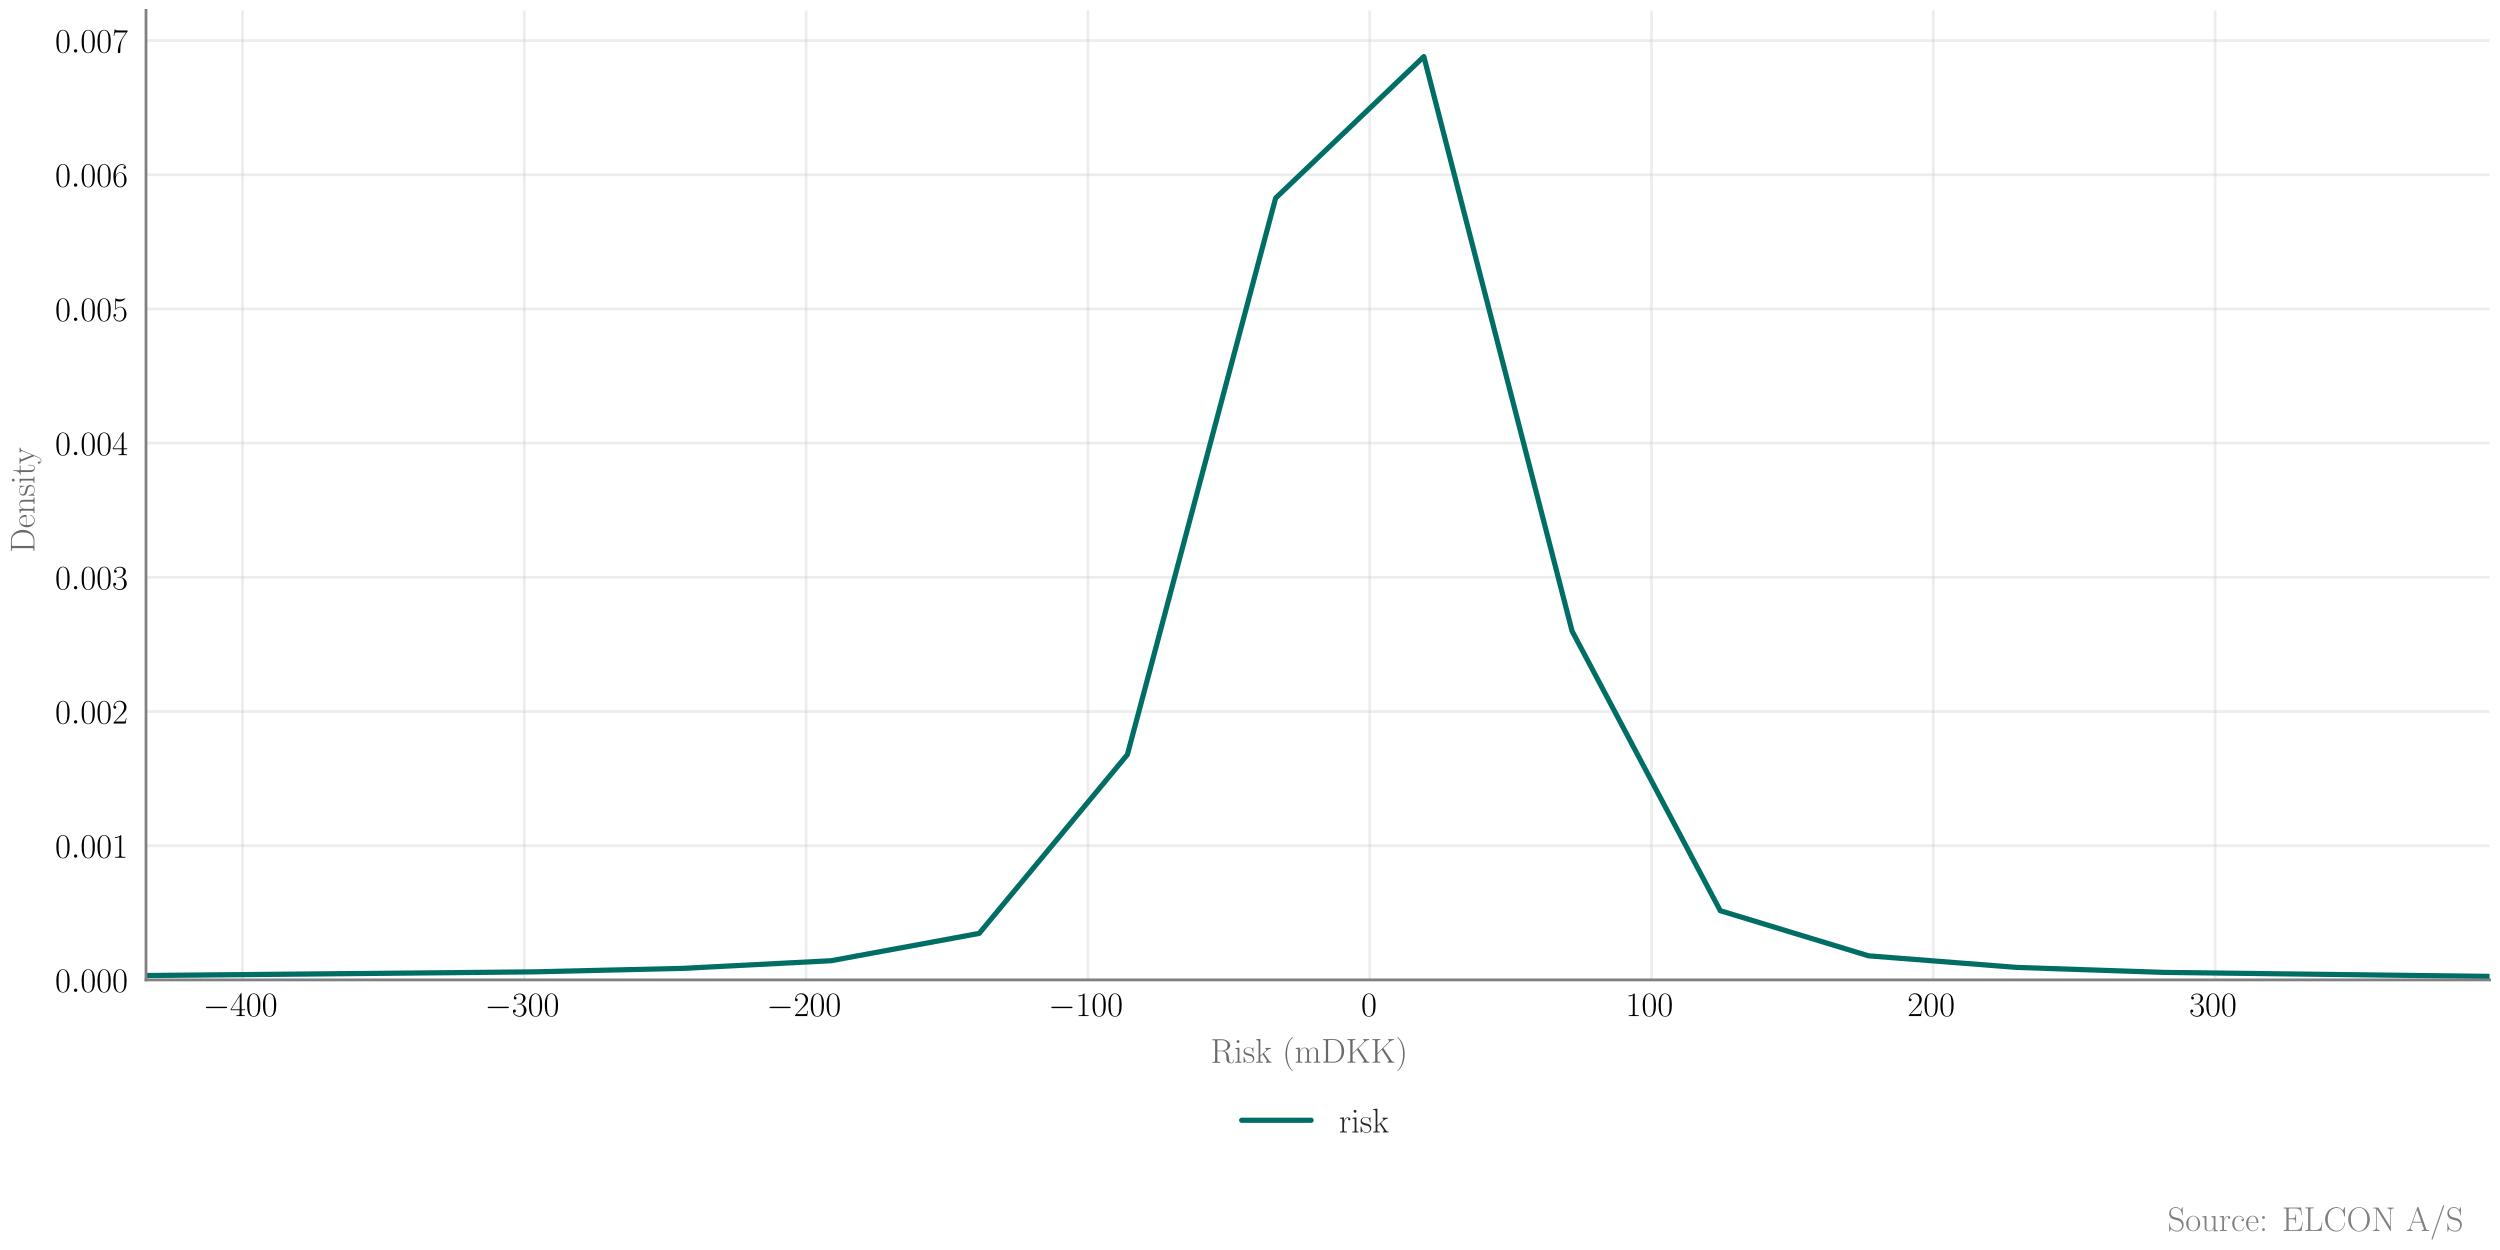
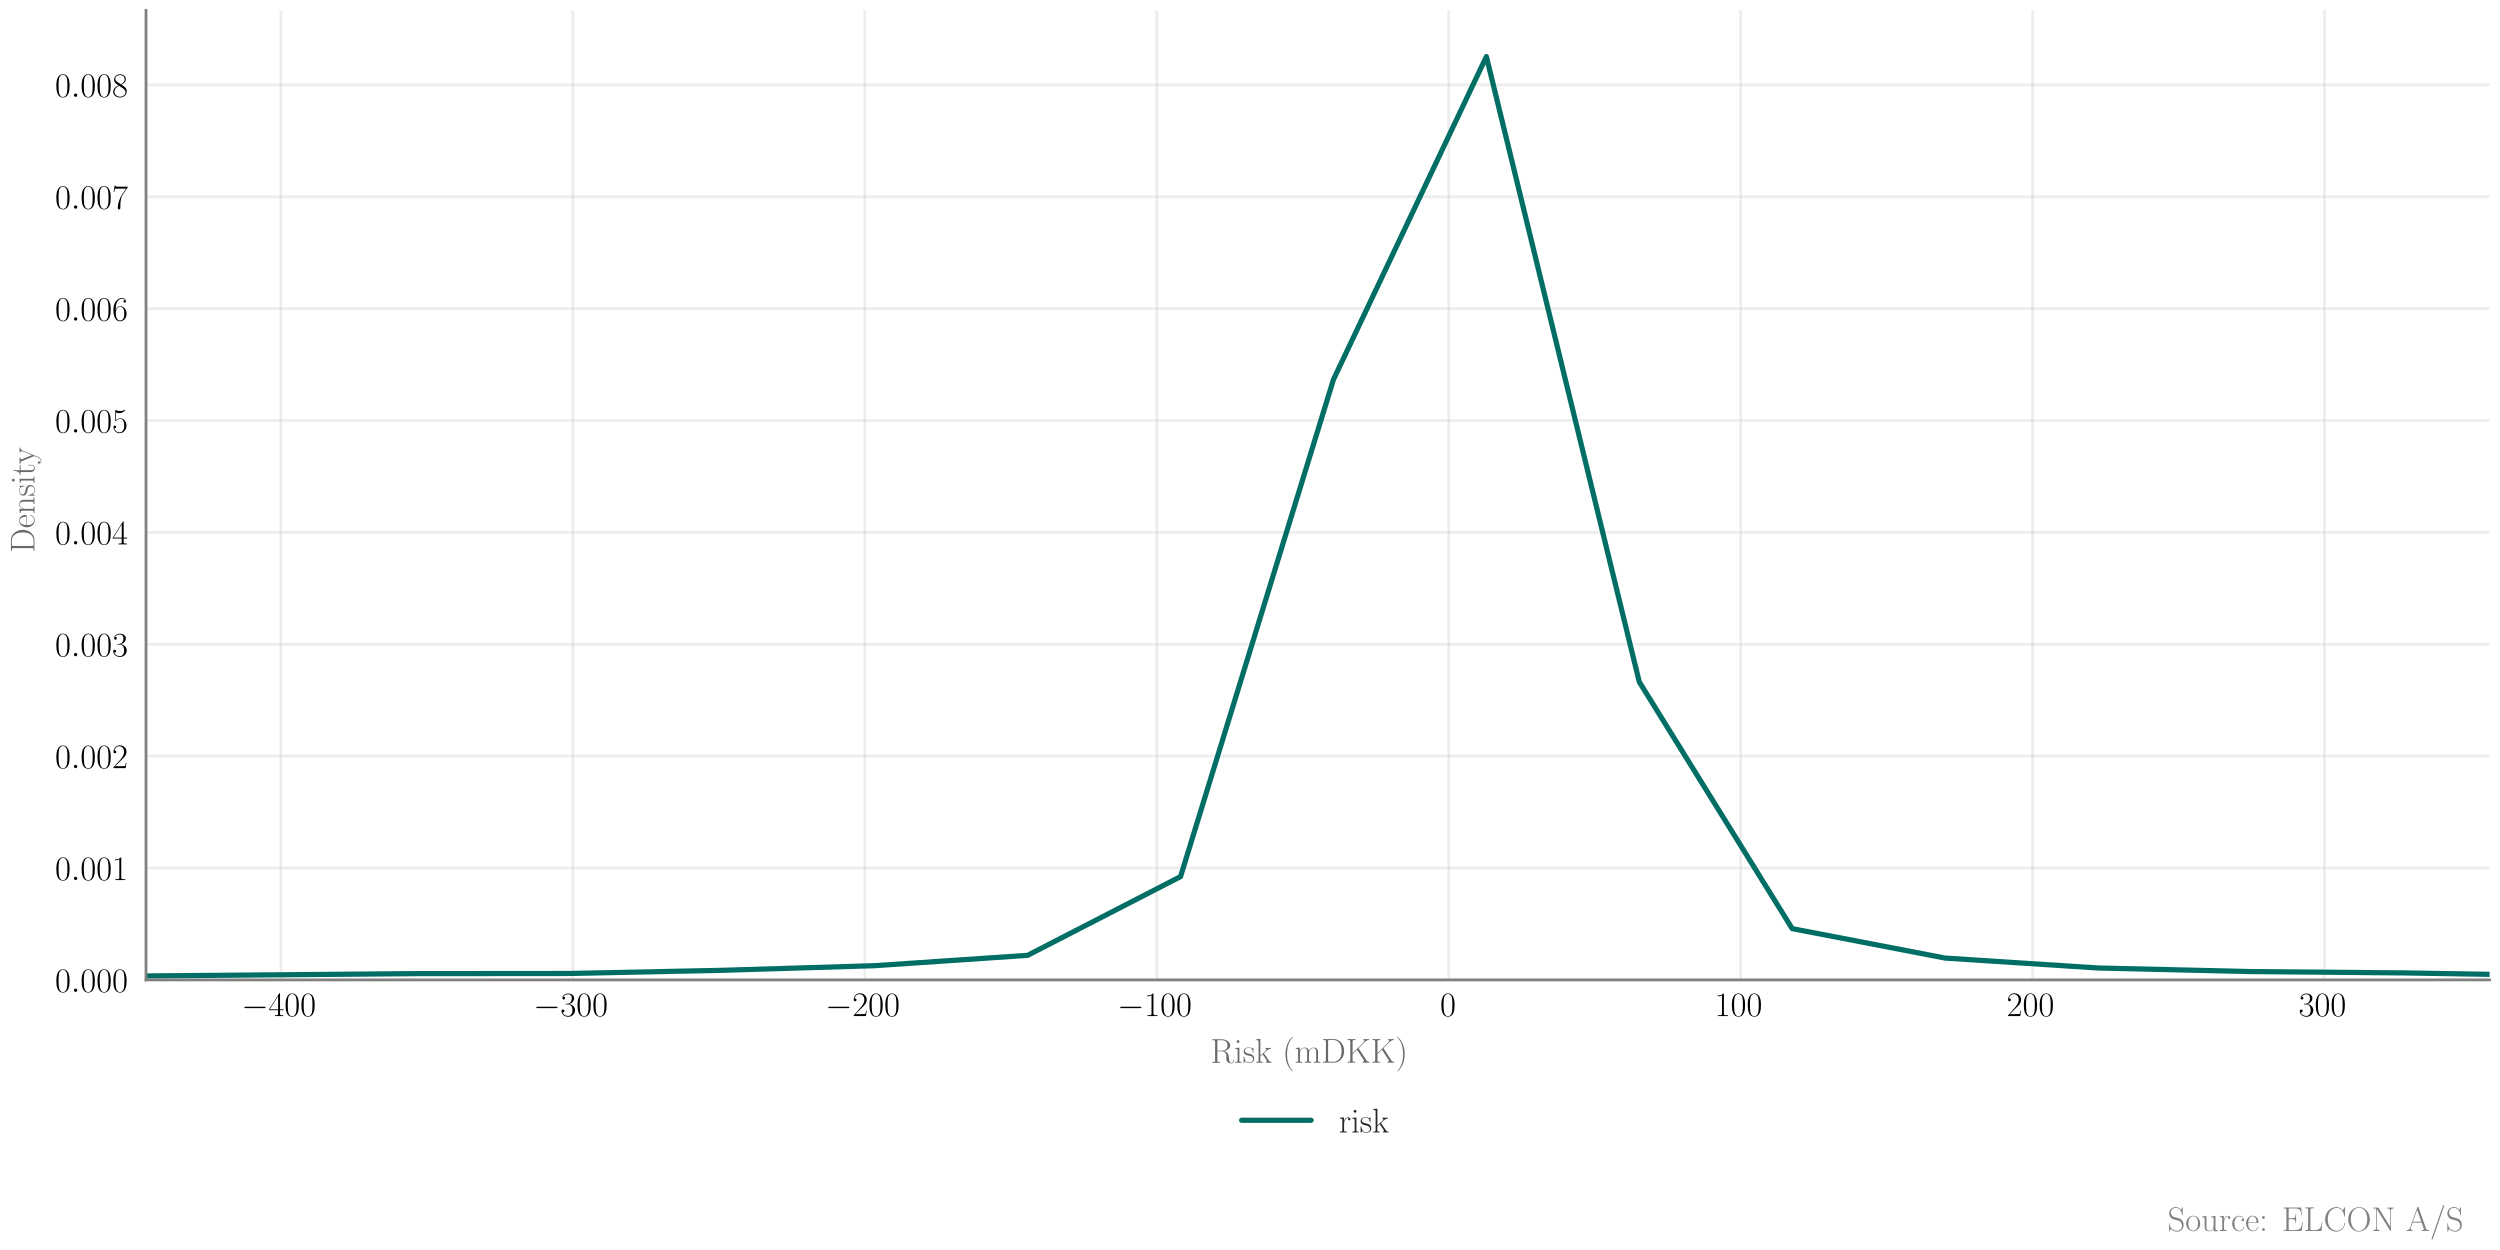
<svg xmlns="http://www.w3.org/2000/svg" xmlns:xlink="http://www.w3.org/1999/xlink" width="720pt" height="360pt" viewBox="0 0 720 360" version="1.1">
  <defs>
    <style type="text/css">*{stroke-linejoin: round; stroke-linecap: butt}</style>
  </defs>
  <g id="figure_1">
    <g id="patch_1">
      <path d="M 0 360  L 720 360  L 720 0  L 0 0  z " style="fill: #ffffff" />
    </g>
    <g id="axes_1">
      <g id="patch_2">
        <path d="M 42.049 282.217  L 717 282.217  L 717 3  L 42.049 3  z " style="fill: #ffffff" />
      </g>
      <g id="matplotlib.axis_1">
        <g id="xtick_1">
          <g id="line2d_1">
-             <path d="M 69.828 282.217  L 69.828 3  " clip-path="url(#p145f44189b)" style="fill: none; stroke: #cccccc; stroke-opacity: 0.35; stroke-width: 0.8; stroke-linecap: round" />
+             <path d="M 80.9 282.217  L 80.9 3  " clip-path="url(#pf00e5ec5e3)" style="fill: none; stroke: #cccccc; stroke-opacity: 0.35; stroke-width: 0.8; stroke-linecap: round" />
          </g>
          <g id="text_1">
-             <g transform="translate(58.48174 292.6356) scale(0.1 -0.1)">
+             <g transform="translate(69.55372 292.6356) scale(0.1 -0.1)">
              <defs>
                <path id="CMSY10-0" d="M 4218 1472  C 4326 1472 4442 1472 4442 1600  C 4442 1728 4326 1728 4218 1728  L 755 1728  C 646 1728 531 1728 531 1600  C 531 1472 646 1472 755 1472  L 4218 1472  z " transform="scale(0.015625)" />
                <path id="CMR17-34" d="M 2150 4122  C 2150 4256 2144 4256 2029 4256  L 128 1254  L 128 1088  L 1779 1088  L 1779 457  C 1779 224 1766 160 1318 160  L 1197 160  L 1197 0  C 1402 0 1747 0 1965 0  C 2182 0 2528 0 2733 0  L 2733 160  L 2611 160  C 2163 160 2150 224 2150 457  L 2150 1088  L 2803 1088  L 2803 1254  L 2150 1254  L 2150 4122  z M 1798 3703  L 1798 1254  L 256 1254  L 1798 3703  z " transform="scale(0.015625)" />
                <path id="CMR17-30" d="M 2688 2025  C 2688 2416 2682 3080 2413 3591  C 2176 4039 1798 4198 1466 4198  C 1158 4198 768 4058 525 3597  C 269 3118 243 2524 243 2025  C 243 1661 250 1106 448 619  C 723 -39 1216 -128 1466 -128  C 1760 -128 2208 -7 2470 600  C 2662 1042 2688 1559 2688 2025  z M 1466 -26  C 1056 -26 813 325 723 812  C 653 1188 653 1738 653 2096  C 653 2588 653 2997 736 3387  C 858 3929 1216 4096 1466 4096  C 1728 4096 2067 3923 2189 3400  C 2272 3036 2278 2607 2278 2096  C 2278 1680 2278 1169 2202 792  C 2067 95 1690 -26 1466 -26  z " transform="scale(0.015625)" />
              </defs>
              <use xlink:href="#CMSY10-0" transform="scale(0.996264)" />
              <use xlink:href="#CMR17-34" transform="translate(77.48747 0) scale(0.996264)" />
              <use xlink:href="#CMR17-30" transform="translate(123.1779 0) scale(0.996264)" />
              <use xlink:href="#CMR17-30" transform="translate(168.8684 0) scale(0.996264)" />
            </g>
          </g>
        </g>
        <g id="xtick_2">
          <g id="line2d_2">
-             <path d="M 150.989 282.217  L 150.989 3  " clip-path="url(#p145f44189b)" style="fill: none; stroke: #cccccc; stroke-opacity: 0.35; stroke-width: 0.8; stroke-linecap: round" />
+             <path d="M 164.981 282.217  L 164.981 3  " clip-path="url(#pf00e5ec5e3)" style="fill: none; stroke: #cccccc; stroke-opacity: 0.35; stroke-width: 0.8; stroke-linecap: round" />
          </g>
          <g id="text_2">
-             <g transform="translate(139.6422 292.6356) scale(0.1 -0.1)">
+             <g transform="translate(153.6349 292.6356) scale(0.1 -0.1)">
              <defs>
                <path id="CMR17-33" d="M 1414 2157  C 1984 2157 2234 1662 2234 1090  C 2234 320 1824 25 1453 25  C 1114 25 563 194 390 693  C 422 680 454 680 486 680  C 640 680 755 782 755 948  C 755 1133 614 1216 486 1216  C 378 1216 211 1165 211 926  C 211 335 787 -128 1466 -128  C 2176 -128 2720 430 2720 1085  C 2720 1707 2208 2157 1600 2227  C 2086 2328 2554 2756 2554 3329  C 2554 3820 2048 4179 1472 4179  C 890 4179 378 3829 378 3329  C 378 3110 544 3072 627 3072  C 762 3072 877 3155 877 3321  C 877 3486 762 3569 627 3569  C 602 3569 570 3569 544 3557  C 730 3959 1235 4032 1459 4032  C 1683 4032 2106 3925 2106 3320  C 2106 3143 2080 2828 1862 2550  C 1670 2304 1453 2304 1242 2284  C 1210 2284 1062 2269 1037 2269  C 992 2263 966 2257 966 2208  C 966 2163 973 2157 1101 2157  L 1414 2157  z " transform="scale(0.015625)" />
              </defs>
              <use xlink:href="#CMSY10-0" transform="scale(0.996264)" />
              <use xlink:href="#CMR17-33" transform="translate(77.48747 0) scale(0.996264)" />
              <use xlink:href="#CMR17-30" transform="translate(123.1779 0) scale(0.996264)" />
              <use xlink:href="#CMR17-30" transform="translate(168.8684 0) scale(0.996264)" />
            </g>
          </g>
        </g>
        <g id="xtick_3">
          <g id="line2d_3">
-             <path d="M 232.149 282.217  L 232.149 3  " clip-path="url(#p145f44189b)" style="fill: none; stroke: #cccccc; stroke-opacity: 0.35; stroke-width: 0.8; stroke-linecap: round" />
+             <path d="M 249.063 282.217  L 249.063 3  " clip-path="url(#pf00e5ec5e3)" style="fill: none; stroke: #cccccc; stroke-opacity: 0.35; stroke-width: 0.8; stroke-linecap: round" />
          </g>
          <g id="text_3">
-             <g transform="translate(220.8026 292.6356) scale(0.1 -0.1)">
+             <g transform="translate(237.7161 292.6356) scale(0.1 -0.1)">
              <defs>
                <path id="CMR17-32" d="M 2669 989  L 2554 989  C 2490 536 2438 459 2413 420  C 2381 369 1920 369 1830 369  L 602 369  C 832 619 1280 1072 1824 1597  C 2214 1967 2669 2402 2669 3035  C 2669 3790 2067 4224 1395 4224  C 691 4224 262 3604 262 3030  C 262 2780 448 2748 525 2748  C 589 2748 781 2787 781 3010  C 781 3207 614 3264 525 3264  C 486 3264 448 3258 422 3245  C 544 3790 915 4058 1306 4058  C 1862 4058 2227 3617 2227 3035  C 2227 2479 1901 2000 1536 1584  L 262 146  L 262 0  L 2515 0  L 2669 989  z " transform="scale(0.015625)" />
              </defs>
              <use xlink:href="#CMSY10-0" transform="scale(0.996264)" />
              <use xlink:href="#CMR17-32" transform="translate(77.48747 0) scale(0.996264)" />
              <use xlink:href="#CMR17-30" transform="translate(123.1779 0) scale(0.996264)" />
              <use xlink:href="#CMR17-30" transform="translate(168.8684 0) scale(0.996264)" />
            </g>
          </g>
        </g>
        <g id="xtick_4">
          <g id="line2d_4">
-             <path d="M 313.309 282.217  L 313.309 3  " clip-path="url(#p145f44189b)" style="fill: none; stroke: #cccccc; stroke-opacity: 0.35; stroke-width: 0.8; stroke-linecap: round" />
+             <path d="M 333.144 282.217  L 333.144 3  " clip-path="url(#pf00e5ec5e3)" style="fill: none; stroke: #cccccc; stroke-opacity: 0.35; stroke-width: 0.8; stroke-linecap: round" />
          </g>
          <g id="text_4">
-             <g transform="translate(301.963 292.6356) scale(0.1 -0.1)">
+             <g transform="translate(321.7973 292.6356) scale(0.1 -0.1)">
              <defs>
                <path id="CMR17-31" d="M 1702 4058  C 1702 4192 1696 4192 1606 4192  C 1357 3916 979 3827 621 3827  C 602 3827 570 3827 563 3808  C 557 3795 557 3782 557 3648  C 755 3648 1088 3686 1344 3839  L 1344 461  C 1344 236 1331 160 781 160  L 589 160  L 589 0  C 896 0 1216 0 1523 0  C 1830 0 2150 0 2458 0  L 2458 160  L 2266 160  C 1715 160 1702 230 1702 458  L 1702 4058  z " transform="scale(0.015625)" />
              </defs>
              <use xlink:href="#CMSY10-0" transform="scale(0.996264)" />
              <use xlink:href="#CMR17-31" transform="translate(77.48747 0) scale(0.996264)" />
              <use xlink:href="#CMR17-30" transform="translate(123.1779 0) scale(0.996264)" />
              <use xlink:href="#CMR17-30" transform="translate(168.8684 0) scale(0.996264)" />
            </g>
          </g>
        </g>
        <g id="xtick_5">
          <g id="line2d_5">
-             <path d="M 394.47 282.217  L 394.47 3  " clip-path="url(#p145f44189b)" style="fill: none; stroke: #cccccc; stroke-opacity: 0.35; stroke-width: 0.8; stroke-linecap: round" />
+             <path d="M 417.225 282.217  L 417.225 3  " clip-path="url(#pf00e5ec5e3)" style="fill: none; stroke: #cccccc; stroke-opacity: 0.35; stroke-width: 0.8; stroke-linecap: round" />
          </g>
          <g id="text_5">
-             <g transform="translate(391.9791 292.6356) scale(0.1 -0.1)">
+             <g transform="translate(414.7342 292.6356) scale(0.1 -0.1)">
              <use xlink:href="#CMR17-30" transform="scale(0.996264)" />
            </g>
          </g>
        </g>
        <g id="xtick_6">
          <g id="line2d_6">
-             <path d="M 475.63 282.217  L 475.63 3  " clip-path="url(#p145f44189b)" style="fill: none; stroke: #cccccc; stroke-opacity: 0.35; stroke-width: 0.8; stroke-linecap: round" />
+             <path d="M 501.306 282.217  L 501.306 3  " clip-path="url(#pf00e5ec5e3)" style="fill: none; stroke: #cccccc; stroke-opacity: 0.35; stroke-width: 0.8; stroke-linecap: round" />
          </g>
          <g id="text_6">
-             <g transform="translate(468.1582 292.6356) scale(0.1 -0.1)">
+             <g transform="translate(493.8341 292.6356) scale(0.1 -0.1)">
              <use xlink:href="#CMR17-31" transform="scale(0.996264)" />
              <use xlink:href="#CMR17-30" transform="translate(45.69048 0) scale(0.996264)" />
              <use xlink:href="#CMR17-30" transform="translate(91.38095 0) scale(0.996264)" />
            </g>
          </g>
        </g>
        <g id="xtick_7">
          <g id="line2d_7">
-             <path d="M 556.791 282.217  L 556.791 3  " clip-path="url(#p145f44189b)" style="fill: none; stroke: #cccccc; stroke-opacity: 0.35; stroke-width: 0.8; stroke-linecap: round" />
+             <path d="M 585.387 282.217  L 585.387 3  " clip-path="url(#pf00e5ec5e3)" style="fill: none; stroke: #cccccc; stroke-opacity: 0.35; stroke-width: 0.8; stroke-linecap: round" />
          </g>
          <g id="text_7">
-             <g transform="translate(549.3186 292.6356) scale(0.1 -0.1)">
+             <g transform="translate(577.9153 292.6356) scale(0.1 -0.1)">
              <use xlink:href="#CMR17-32" transform="scale(0.996264)" />
              <use xlink:href="#CMR17-30" transform="translate(45.69048 0) scale(0.996264)" />
              <use xlink:href="#CMR17-30" transform="translate(91.38095 0) scale(0.996264)" />
            </g>
          </g>
        </g>
        <g id="xtick_8">
          <g id="line2d_8">
-             <path d="M 637.951 282.217  L 637.951 3  " clip-path="url(#p145f44189b)" style="fill: none; stroke: #cccccc; stroke-opacity: 0.35; stroke-width: 0.8; stroke-linecap: round" />
+             <path d="M 669.469 282.217  L 669.469 3  " clip-path="url(#pf00e5ec5e3)" style="fill: none; stroke: #cccccc; stroke-opacity: 0.35; stroke-width: 0.8; stroke-linecap: round" />
          </g>
          <g id="text_8">
-             <g transform="translate(630.479 292.6356) scale(0.1 -0.1)">
+             <g transform="translate(661.9965 292.6356) scale(0.1 -0.1)">
              <use xlink:href="#CMR17-33" transform="scale(0.996264)" />
              <use xlink:href="#CMR17-30" transform="translate(45.69048 0) scale(0.996264)" />
              <use xlink:href="#CMR17-30" transform="translate(91.38095 0) scale(0.996264)" />
            </g>
          </g>
        </g>
        <g id="text_9">
          <g style="fill: #696969" transform="translate(348.64 306.0448) scale(0.1 -0.1)">
            <defs>
              <path id="CMR17-52" d="M 2509 2146  C 3117 2268 3629 2676 3629 3186  C 3629 3785 2950 4326 2054 4326  L 333 4326  L 333 4160  C 774 4160 845 4160 845 3873  L 845 415  C 845 128 774 128 333 128  L 333 -26  C 518 -26 851 -26 1050 -26  C 1248 -26 1581 -26 1766 -26  L 1766 128  C 1325 128 1254 128 1254 417  L 1254 2112  L 2003 2112  C 2368 2112 2573 1964 2662 1881  C 2918 1632 2918 1459 2918 1024  C 2918 595 2918 377 3110 160  C 3354 -102 3680 -128 3821 -128  C 4294 -128 4365 396 4365 503  C 4365 540 4365 585 4307 585  C 4256 585 4250 547 4250 522  C 4218 112 4032 -26 3834 -26  C 3482 -26 3443 375 3405 764  C 3386 898 3373 993 3360 1133  C 3322 1452 3270 1917 2509 2146  z M 1984 2214  L 1254 2214  L 1254 3913  C 1254 4129 1267 4160 1523 4160  L 1990 4160  C 2522 4160 3142 3977 3142 3190  C 3142 2372 2464 2214 1984 2214  z " transform="scale(0.015625)" />
              <path id="CMR17-69" d="M 992 3909  C 992 4049 877 4170 730 4170  C 589 4170 467 4056 467 3909  C 467 3769 582 3648 730 3648  C 870 3648 992 3763 992 3909  z M 243 2706  L 243 2541  C 602 2541 653 2502 653 2197  L 653 427  C 653 184 627 153 218 153  L 218 -13  C 371 0 646 0 806 0  C 960 0 1222 0 1370 -13  L 1370 153  C 992 153 979 191 979 420  L 979 2776  L 243 2706  z " transform="scale(0.015625)" />
              <path id="CMR17-73" d="M 1978 2697  C 1978 2813 1971 2819 1933 2819  C 1907 2819 1901 2813 1824 2717  C 1805 2691 1747 2626 1728 2601  C 1523 2819 1235 2819 1126 2819  C 416 2819 160 2447 160 2076  C 160 1498 813 1365 998 1325  C 1402 1243 1542 1217 1677 1101  C 1760 1025 1901 884 1901 654  C 1901 384 1747 38 1158 38  C 602 38 403 460 288 1021  C 269 1110 269 1117 218 1117  C 166 1117 160 1110 160 983  L 160 63  C 160 -51 166 -58 205 -58  C 237 -58 243 -51 275 0  C 314 57 410 211 448 276  C 576 103 800 -64 1158 -64  C 1792 -64 2131 283 2131 784  C 2131 1112 1958 1285 1875 1362  C 1683 1561 1459 1606 1190 1657  C 838 1735 390 1825 390 2217  C 390 2383 480 2737 1126 2737  C 1811 2737 1850 2094 1862 1888  C 1869 1856 1901 1849 1920 1849  C 1978 1849 1978 1869 1978 1978  L 1978 2697  z " transform="scale(0.015625)" />
              <path id="CMR17-6b" d="M 1670 1673  C 1664 1686 1632 1724 1632 1743  C 1632 1756 2086 2171 2144 2222  C 2509 2528 2739 2560 2906 2560  L 2906 2733  C 2867 2733 2854 2733 2848 2720  L 2534 2720  C 2355 2720 2080 2720 1907 2733  L 1907 2566  C 1997 2559 2061 2508 2061 2419  C 2061 2291 1933 2170 1926 2170  L 960 1289  L 960 4396  L 198 4326  L 198 4160  C 576 4160 634 4122 634 3817  L 634 426  C 634 184 608 153 198 153  L 198 -13  C 352 0 634 0 794 0  C 954 0 1235 0 1389 -13  L 1389 153  C 979 153 954 178 954 428  L 954 1130  L 1395 1532  L 2042 574  C 2118 459 2182 369 2182 286  C 2182 172 2067 153 1990 153  L 1990 -13  C 2144 0 2419 0 2579 0  C 2694 0 2931 0 3040 0  L 3040 153  C 2739 153 2669 210 2477 491  L 1670 1673  z " transform="scale(0.015625)" />
              <path id="CMR17-28" d="M 1958 -1561  C 1958 -1555 1958 -1542 1939 -1523  C 1645 -1224 858 -407 858 1581  C 858 3569 1632 4379 1946 4697  C 1946 4704 1958 4717 1958 4736  C 1958 4755 1939 4768 1914 4768  C 1843 4768 1299 4296 986 3594  C 666 2887 576 2199 576 1588  C 576 1128 621 351 1005 -471  C 1312 -1135 1837 -1600 1914 -1600  C 1946 -1600 1958 -1587 1958 -1561  z " transform="scale(0.015625)" />
              <path id="CMR17-6d" d="M 4326 1933  C 4326 2252 4269 2790 3507 2790  C 3072 2790 2771 2496 2656 2151  L 2650 2151  C 2573 2676 2195 2790 1837 2790  C 1331 2790 1069 2400 973 2144  L 966 2144  L 966 2790  L 211 2720  L 211 2554  C 589 2554 646 2515 646 2208  L 646 428  C 646 184 621 153 211 153  L 211 -13  C 365 0 646 0 813 0  C 979 0 1267 0 1421 -13  L 1421 153  C 1011 153 986 178 986 428  L 986 1658  C 986 2247 1344 2688 1792 2688  C 2266 2688 2317 2266 2317 1958  L 2317 428  C 2317 184 2291 153 1882 153  L 1882 -13  C 2035 0 2317 0 2483 0  C 2650 0 2938 0 3091 -13  L 3091 153  C 2682 153 2656 178 2656 428  L 2656 1658  C 2656 2247 3014 2688 3462 2688  C 3936 2688 3987 2266 3987 1958  L 3987 428  C 3987 184 3962 153 3552 153  L 3552 -13  C 3706 0 3987 0 4154 0  C 4320 0 4608 0 4762 -13  L 4762 153  C 4352 153 4326 178 4326 428  L 4326 1933  z " transform="scale(0.015625)" />
              <path id="CMR17-44" d="M 333 4352  L 333 4186  C 774 4186 845 4186 845 3900  L 845 452  C 845 166 774 166 333 166  L 333 0  L 2368 0  C 3398 0 4224 943 4224 2141  C 4224 3346 3411 4352 2368 4352  L 333 4352  z M 1523 166  C 1267 166 1254 197 1254 414  L 1254 3938  C 1254 4155 1267 4186 1523 4186  L 2240 4186  C 2771 4186 3750 3874 3750 2141  C 3750 1242 3488 879 3366 707  C 3213 510 2848 166 2240 166  L 1523 166  z " transform="scale(0.015625)" />
              <path id="CMR17-4b" d="M 2362 2675  L 3469 3782  C 3699 4006 3942 4186 4301 4186  L 4301 4352  C 4173 4352 4013 4352 3885 4352  C 3712 4352 3411 4352 3245 4358  L 3245 4192  C 3411 4180 3437 4065 3437 4019  C 3437 3975 3411 3905 3386 3867  L 1261 1738  L 1261 3900  C 1261 4186 1331 4186 1773 4186  L 1773 4352  C 1587 4352 1248 4352 1050 4352  C 851 4352 512 4352 326 4352  L 326 4186  C 768 4186 838 4186 838 3899  L 838 446  C 838 160 768 160 326 160  L 326 0  C 512 0 851 0 1050 0  C 1248 0 1587 0 1773 0  L 1773 160  C 1331 160 1261 160 1261 447  L 1261 1579  L 2080 2390  L 3290 537  C 3328 473 3373 390 3373 326  C 3373 160 3194 160 3110 160  L 3110 0  C 3315 0 3610 0 3821 0  C 3974 0 4237 0 4384 -6  L 4384 160  C 4077 160 3981 198 3789 493  L 2362 2675  z " transform="scale(0.015625)" />
              <path id="CMR17-29" d="M 1683 1581  C 1683 2040 1638 2817 1254 3639  C 947 4303 422 4768 346 4768  C 326 4768 301 4761 301 4729  C 301 4717 307 4710 314 4697  C 621 4378 1402 3568 1402 1584  C 1402 -407 627 -1217 314 -1537  C 307 -1549 301 -1556 301 -1568  C 301 -1600 326 -1600 346 -1600  C 416 -1600 960 -1128 1274 -426  C 1594 281 1683 969 1683 1581  z " transform="scale(0.015625)" />
            </defs>
            <use xlink:href="#CMR17-52" transform="scale(0.996264)" />
            <use xlink:href="#CMR17-69" transform="translate(67.7911 0) scale(0.996264)" />
            <use xlink:href="#CMR17-73" transform="translate(92.66216 0) scale(0.996264)" />
            <use xlink:href="#CMR17-6b" transform="translate(128.4635 0) scale(0.996264)" />
            <use xlink:href="#CMR17-28" transform="translate(206.8324 0) scale(0.996264)" />
            <use xlink:href="#CMR17-6d" transform="translate(242.1131 0) scale(0.996264)" />
            <use xlink:href="#CMR17-44" transform="translate(319.0327 0) scale(0.996264)" />
            <use xlink:href="#CMR17-4b" transform="translate(389.4263 0) scale(0.996264)" />
            <use xlink:href="#CMR17-4b" transform="translate(461.1011 0) scale(0.996264)" />
            <use xlink:href="#CMR17-29" transform="translate(532.7758 0) scale(0.996264)" />
          </g>
        </g>
      </g>
      <g id="matplotlib.axis_2">
        <g id="ytick_1">
          <g id="line2d_9">
-             <path d="M 42.049 282.217  L 717 282.217  " clip-path="url(#p145f44189b)" style="fill: none; stroke: #cccccc; stroke-opacity: 0.35; stroke-width: 0.8; stroke-linecap: round" />
+             <path d="M 42.049 282.217  L 717 282.217  " clip-path="url(#pf00e5ec5e3)" style="fill: none; stroke: #cccccc; stroke-opacity: 0.35; stroke-width: 0.8; stroke-linecap: round" />
          </g>
          <g id="text_10">
            <g transform="translate(15.85592 285.6764) scale(0.1 -0.1)">
              <defs>
                <path id="CMMI12-3a" d="M 1178 307  C 1178 492 1024 619 870 619  C 685 619 557 466 557 313  C 557 128 710 0 864 0  C 1050 0 1178 153 1178 307  z " transform="scale(0.015625)" />
              </defs>
              <use xlink:href="#CMR17-30" transform="scale(0.996264)" />
              <use xlink:href="#CMMI12-3a" transform="translate(45.69048 0) scale(0.996264)" />
              <use xlink:href="#CMR17-30" transform="translate(72.78765 0) scale(0.996264)" />
              <use xlink:href="#CMR17-30" transform="translate(118.4781 0) scale(0.996264)" />
              <use xlink:href="#CMR17-30" transform="translate(164.1686 0) scale(0.996264)" />
            </g>
          </g>
        </g>
        <g id="ytick_2">
          <g id="line2d_10">
-             <path d="M 42.049 243.567  L 717 243.567  " clip-path="url(#p145f44189b)" style="fill: none; stroke: #cccccc; stroke-opacity: 0.35; stroke-width: 0.8; stroke-linecap: round" />
+             <path d="M 42.049 249.995  L 717 249.995  " clip-path="url(#pf00e5ec5e3)" style="fill: none; stroke: #cccccc; stroke-opacity: 0.35; stroke-width: 0.8; stroke-linecap: round" />
          </g>
          <g id="text_11">
-             <g transform="translate(15.85592 247.0264) scale(0.1 -0.1)">
+             <g transform="translate(15.85592 253.4538) scale(0.1 -0.1)">
              <use xlink:href="#CMR17-30" transform="scale(0.996264)" />
              <use xlink:href="#CMMI12-3a" transform="translate(45.69048 0) scale(0.996264)" />
              <use xlink:href="#CMR17-30" transform="translate(72.78765 0) scale(0.996264)" />
              <use xlink:href="#CMR17-30" transform="translate(118.4781 0) scale(0.996264)" />
              <use xlink:href="#CMR17-31" transform="translate(164.1686 0) scale(0.996264)" />
            </g>
          </g>
        </g>
        <g id="ytick_3">
          <g id="line2d_11">
-             <path d="M 42.049 204.917  L 717 204.917  " clip-path="url(#p145f44189b)" style="fill: none; stroke: #cccccc; stroke-opacity: 0.35; stroke-width: 0.8; stroke-linecap: round" />
+             <path d="M 42.049 217.772  L 717 217.772  " clip-path="url(#pf00e5ec5e3)" style="fill: none; stroke: #cccccc; stroke-opacity: 0.35; stroke-width: 0.8; stroke-linecap: round" />
          </g>
          <g id="text_12">
-             <g transform="translate(15.85592 208.3764) scale(0.1 -0.1)">
+             <g transform="translate(15.85592 221.2312) scale(0.1 -0.1)">
              <use xlink:href="#CMR17-30" transform="scale(0.996264)" />
              <use xlink:href="#CMMI12-3a" transform="translate(45.69048 0) scale(0.996264)" />
              <use xlink:href="#CMR17-30" transform="translate(72.78765 0) scale(0.996264)" />
              <use xlink:href="#CMR17-30" transform="translate(118.4781 0) scale(0.996264)" />
              <use xlink:href="#CMR17-32" transform="translate(164.1686 0) scale(0.996264)" />
            </g>
          </g>
        </g>
        <g id="ytick_4">
          <g id="line2d_12">
-             <path d="M 42.049 166.267  L 717 166.267  " clip-path="url(#p145f44189b)" style="fill: none; stroke: #cccccc; stroke-opacity: 0.35; stroke-width: 0.8; stroke-linecap: round" />
+             <path d="M 42.049 185.549  L 717 185.549  " clip-path="url(#pf00e5ec5e3)" style="fill: none; stroke: #cccccc; stroke-opacity: 0.35; stroke-width: 0.8; stroke-linecap: round" />
          </g>
          <g id="text_13">
-             <g transform="translate(15.85592 169.7264) scale(0.1 -0.1)">
+             <g transform="translate(15.85592 189.0086) scale(0.1 -0.1)">
              <use xlink:href="#CMR17-30" transform="scale(0.996264)" />
              <use xlink:href="#CMMI12-3a" transform="translate(45.69048 0) scale(0.996264)" />
              <use xlink:href="#CMR17-30" transform="translate(72.78765 0) scale(0.996264)" />
              <use xlink:href="#CMR17-30" transform="translate(118.4781 0) scale(0.996264)" />
              <use xlink:href="#CMR17-33" transform="translate(164.1686 0) scale(0.996264)" />
            </g>
          </g>
        </g>
        <g id="ytick_5">
          <g id="line2d_13">
-             <path d="M 42.049 127.617  L 717 127.617  " clip-path="url(#p145f44189b)" style="fill: none; stroke: #cccccc; stroke-opacity: 0.35; stroke-width: 0.8; stroke-linecap: round" />
+             <path d="M 42.049 153.327  L 717 153.327  " clip-path="url(#pf00e5ec5e3)" style="fill: none; stroke: #cccccc; stroke-opacity: 0.35; stroke-width: 0.8; stroke-linecap: round" />
          </g>
          <g id="text_14">
-             <g transform="translate(15.85592 131.0764) scale(0.1 -0.1)">
+             <g transform="translate(15.85592 156.786) scale(0.1 -0.1)">
              <use xlink:href="#CMR17-30" transform="scale(0.996264)" />
              <use xlink:href="#CMMI12-3a" transform="translate(45.69048 0) scale(0.996264)" />
              <use xlink:href="#CMR17-30" transform="translate(72.78765 0) scale(0.996264)" />
              <use xlink:href="#CMR17-30" transform="translate(118.4781 0) scale(0.996264)" />
              <use xlink:href="#CMR17-34" transform="translate(164.1686 0) scale(0.996264)" />
            </g>
          </g>
        </g>
        <g id="ytick_6">
          <g id="line2d_14">
-             <path d="M 42.049 88.967  L 717 88.967  " clip-path="url(#p145f44189b)" style="fill: none; stroke: #cccccc; stroke-opacity: 0.35; stroke-width: 0.8; stroke-linecap: round" />
+             <path d="M 42.049 121.104  L 717 121.104  " clip-path="url(#pf00e5ec5e3)" style="fill: none; stroke: #cccccc; stroke-opacity: 0.35; stroke-width: 0.8; stroke-linecap: round" />
          </g>
          <g id="text_15">
-             <g transform="translate(15.85592 92.42638) scale(0.1 -0.1)">
+             <g transform="translate(15.85592 124.5635) scale(0.1 -0.1)">
              <defs>
                <path id="CMR17-35" d="M 730 3692  C 794 3666 1056 3584 1325 3584  C 1920 3584 2246 3911 2432 4100  C 2432 4157 2432 4192 2394 4192  C 2387 4192 2374 4192 2323 4163  C 2099 4058 1837 3973 1517 3973  C 1325 3973 1037 3999 723 4139  C 653 4171 640 4171 634 4171  C 602 4171 595 4164 595 4037  L 595 2203  C 595 2089 595 2057 659 2057  C 691 2057 704 2070 736 2114  C 941 2401 1222 2522 1542 2522  C 1766 2522 2246 2382 2246 1289  C 2246 1085 2246 715 2054 421  C 1894 159 1645 25 1370 25  C 947 25 518 320 403 814  C 429 807 480 795 506 795  C 589 795 749 840 749 1038  C 749 1210 627 1280 506 1280  C 358 1280 262 1190 262 1011  C 262 454 704 -128 1382 -128  C 2042 -128 2669 440 2669 1264  C 2669 2030 2170 2624 1549 2624  C 1222 2624 947 2503 730 2274  L 730 3692  z " transform="scale(0.015625)" />
              </defs>
              <use xlink:href="#CMR17-30" transform="scale(0.996264)" />
              <use xlink:href="#CMMI12-3a" transform="translate(45.69048 0) scale(0.996264)" />
              <use xlink:href="#CMR17-30" transform="translate(72.78765 0) scale(0.996264)" />
              <use xlink:href="#CMR17-30" transform="translate(118.4781 0) scale(0.996264)" />
              <use xlink:href="#CMR17-35" transform="translate(164.1686 0) scale(0.996264)" />
            </g>
          </g>
        </g>
        <g id="ytick_7">
          <g id="line2d_15">
-             <path d="M 42.049 50.317  L 717 50.317  " clip-path="url(#p145f44189b)" style="fill: none; stroke: #cccccc; stroke-opacity: 0.35; stroke-width: 0.8; stroke-linecap: round" />
+             <path d="M 42.049 88.882  L 717 88.882  " clip-path="url(#pf00e5ec5e3)" style="fill: none; stroke: #cccccc; stroke-opacity: 0.35; stroke-width: 0.8; stroke-linecap: round" />
          </g>
          <g id="text_16">
-             <g transform="translate(15.85592 53.77638) scale(0.1 -0.1)">
+             <g transform="translate(15.85592 92.34086) scale(0.1 -0.1)">
              <defs>
                <path id="CMR17-36" d="M 678 2176  C 678 3690 1395 4032 1811 4032  C 1946 4032 2272 4009 2400 3776  C 2298 3776 2106 3776 2106 3553  C 2106 3381 2246 3323 2336 3323  C 2394 3323 2566 3348 2566 3560  C 2566 3954 2246 4179 1805 4179  C 1043 4179 243 3390 243 1984  C 243 253 966 -128 1478 -128  C 2099 -128 2688 427 2688 1283  C 2688 2081 2170 2662 1517 2662  C 1126 2662 838 2407 678 1960  L 678 2176  z M 1478 25  C 691 25 691 1200 691 1436  C 691 1896 909 2560 1504 2560  C 1613 2560 1926 2560 2138 2120  C 2253 1870 2253 1609 2253 1289  C 2253 944 2253 690 2118 434  C 1978 171 1773 25 1478 25  z " transform="scale(0.015625)" />
              </defs>
              <use xlink:href="#CMR17-30" transform="scale(0.996264)" />
              <use xlink:href="#CMMI12-3a" transform="translate(45.69048 0) scale(0.996264)" />
              <use xlink:href="#CMR17-30" transform="translate(72.78765 0) scale(0.996264)" />
              <use xlink:href="#CMR17-30" transform="translate(118.4781 0) scale(0.996264)" />
              <use xlink:href="#CMR17-36" transform="translate(164.1686 0) scale(0.996264)" />
            </g>
          </g>
        </g>
        <g id="ytick_8">
          <g id="line2d_16">
-             <path d="M 42.049 11.667  L 717 11.667  " clip-path="url(#p145f44189b)" style="fill: none; stroke: #cccccc; stroke-opacity: 0.35; stroke-width: 0.8; stroke-linecap: round" />
+             <path d="M 42.049 56.659  L 717 56.659  " clip-path="url(#pf00e5ec5e3)" style="fill: none; stroke: #cccccc; stroke-opacity: 0.35; stroke-width: 0.8; stroke-linecap: round" />
          </g>
          <g id="text_17">
-             <g transform="translate(15.85592 15.12638) scale(0.1 -0.1)">
+             <g transform="translate(15.85592 60.11828) scale(0.1 -0.1)">
              <defs>
                <path id="CMR17-37" d="M 2886 3941  L 2886 4081  L 1382 4081  C 634 4081 621 4165 595 4288  L 480 4288  L 294 3094  L 410 3094  C 429 3215 474 3540 550 3661  C 589 3712 1062 3712 1171 3712  L 2579 3712  L 1869 2661  C 1395 1954 1069 999 1069 165  C 1069 89 1069 -128 1299 -128  C 1530 -128 1530 89 1530 171  L 1530 465  C 1530 1508 1709 2196 2003 2636  L 2886 3941  z " transform="scale(0.015625)" />
              </defs>
              <use xlink:href="#CMR17-30" transform="scale(0.996264)" />
              <use xlink:href="#CMMI12-3a" transform="translate(45.69048 0) scale(0.996264)" />
              <use xlink:href="#CMR17-30" transform="translate(72.78765 0) scale(0.996264)" />
              <use xlink:href="#CMR17-30" transform="translate(118.4781 0) scale(0.996264)" />
              <use xlink:href="#CMR17-37" transform="translate(164.1686 0) scale(0.996264)" />
            </g>
          </g>
        </g>
-         <g id="text_18">
+         <g id="ytick_9">
+           <g id="line2d_17">
+             <path d="M 42.049 24.436  L 717 24.436  " clip-path="url(#pf00e5ec5e3)" style="fill: none; stroke: #cccccc; stroke-opacity: 0.35; stroke-width: 0.8; stroke-linecap: round" />
+           </g>
+           <g id="text_18">
+             <g transform="translate(15.85592 27.89569) scale(0.1 -0.1)">
+               <defs>
+                 <path id="CMR17-38" d="M 1741 2264  C 2144 2467 2554 2773 2554 3263  C 2554 3841 1990 4179 1472 4179  C 890 4179 378 3759 378 3180  C 378 3021 416 2747 666 2505  C 730 2442 998 2251 1171 2130  C 883 1983 211 1634 211 934  C 211 279 838 -128 1459 -128  C 2144 -128 2720 362 2720 1010  C 2720 1590 2330 1857 2074 2029  L 1741 2264  z M 902 2822  C 851 2854 595 3051 595 3351  C 595 3739 998 4032 1459 4032  C 1965 4032 2336 3676 2336 3262  C 2336 2669 1670 2331 1638 2331  C 1632 2331 1626 2331 1574 2370  L 902 2822  z M 2080 1519  C 2176 1449 2483 1240 2483 851  C 2483 381 2010 25 1472 25  C 890 25 448 438 448 940  C 448 1443 838 1862 1280 2060  L 2080 1519  z " transform="scale(0.015625)" />
+               </defs>
+               <use xlink:href="#CMR17-30" transform="scale(0.996264)" />
+               <use xlink:href="#CMMI12-3a" transform="translate(45.69048 0) scale(0.996264)" />
+               <use xlink:href="#CMR17-30" transform="translate(72.78765 0) scale(0.996264)" />
+               <use xlink:href="#CMR17-30" transform="translate(118.4781 0) scale(0.996264)" />
+               <use xlink:href="#CMR17-38" transform="translate(164.1686 0) scale(0.996264)" />
+             </g>
+           </g>
+         </g>
+         <g id="text_19">
          <g style="fill: #696969" transform="translate(9.918738 159.1716) rotate(-90) scale(0.1 -0.1)">
            <defs>
              <path id="CMR17-65" d="M 2438 1472  C 2464 1498 2464 1511 2464 1576  C 2464 2238 2118 2816 1389 2816  C 710 2816 173 2169 173 1383  C 173 551 781 -64 1459 -64  C 2176 -64 2458 607 2458 740  C 2458 784 2419 784 2406 784  C 2362 784 2355 771 2330 696  C 2189 265 1837 51 1504 51  C 1229 51 954 203 781 480  C 582 803 582 1176 582 1472  L 2438 1472  z M 589 1568  C 634 2505 1126 2714 1382 2714  C 1818 2714 2112 2297 2118 1568  L 589 1568  z " transform="scale(0.015625)" />
              <path id="CMR17-6e" d="M 2656 1933  C 2656 2259 2592 2790 1837 2790  C 1331 2790 1069 2400 973 2144  L 966 2144  L 966 2790  L 211 2720  L 211 2554  C 589 2554 646 2515 646 2208  L 646 428  C 646 184 621 153 211 153  L 211 -13  C 365 0 646 0 813 0  C 979 0 1267 0 1421 -13  L 1421 153  C 1011 153 986 178 986 428  L 986 1658  C 986 2247 1344 2688 1792 2688  C 2266 2688 2317 2266 2317 1958  L 2317 428  C 2317 184 2291 153 1882 153  L 1882 -13  C 2035 0 2317 0 2483 0  C 2650 0 2938 0 3091 -13  L 3091 153  C 2682 153 2656 178 2656 428  L 2656 1933  z " transform="scale(0.015625)" />
              <path id="CMR17-74" d="M 966 2560  L 1862 2560  L 1862 2725  L 966 2725  L 966 3904  L 851 3904  C 838 3245 614 2668 70 2668  L 70 2560  L 627 2560  L 627 771  C 627 650 627 -64 1370 -64  C 1747 -64 1965 306 1965 777  L 1965 1140  L 1850 1140  L 1850 783  C 1850 344 1677 51 1408 51  C 1222 51 966 178 966 758  L 966 2560  z " transform="scale(0.015625)" />
              <path id="CMR17-79" d="M 2496 2197  C 2656 2586 2944 2586 3034 2586  L 3034 2752  C 2912 2752 2752 2752 2630 2752  C 2496 2752 2285 2752 2157 2758  L 2157 2592  C 2400 2573 2406 2394 2406 2343  C 2406 2280 2394 2248 2362 2171  L 1664 449  L 902 2306  C 870 2382 870 2426 870 2433  C 870 2573 1018 2586 1171 2586  L 1171 2758  C 1018 2752 742 2752 582 2752  C 410 2752 205 2752 64 2758  L 64 2586  C 410 2586 448 2554 531 2350  L 1485 15  C 1197 -738 1030 -1178 627 -1178  C 557 -1178 397 -1159 282 -1044  C 429 -1031 493 -942 493 -833  C 493 -725 416 -629 288 -629  C 147 -629 77 -725 77 -840  C 77 -1095 339 -1280 627 -1280  C 998 -1280 1229 -922 1357 -604  L 2496 2197  z " transform="scale(0.015625)" />
            </defs>
            <use xlink:href="#CMR17-44" transform="scale(0.996264)" />
            <use xlink:href="#CMR17-65" transform="translate(70.39356 0) scale(0.996264)" />
            <use xlink:href="#CMR17-6e" transform="translate(110.8792 0) scale(0.996264)" />
            <use xlink:href="#CMR17-73" transform="translate(161.7746 0) scale(0.996264)" />
            <use xlink:href="#CMR17-69" transform="translate(197.5759 0) scale(0.996264)" />
            <use xlink:href="#CMR17-74" transform="translate(222.447 0) scale(0.996264)" />
            <use xlink:href="#CMR17-79" transform="translate(255.1253 0) scale(0.996264)" />
          </g>
        </g>
      </g>
-       <g id="line2d_17">
-         <path d="M -1 281.357  L 153.942 279.894  L 196.63 278.89  L 239.317 276.691  L 282.005 268.812  L 324.692 217.319  L 367.38 57.058  L 410.067 16.296  L 452.755 181.734  L 495.442 262.282  L 538.13 275.279  L 580.818 278.613  L 623.505 280.059  L 721 281.248  L 721 281.248  " clip-path="url(#p145f44189b)" style="fill: none; stroke: #006e64; stroke-width: 1.5; stroke-linecap: round" />
+       <g id="line2d_18">
+         <path d="M -1 281.446  L 119.791 280.404  L 163.832 280.366  L 207.873 279.453  L 251.914 278.117  L 295.954 275.138  L 339.995 252.459  L 384.036 109.308  L 428.077 16.296  L 472.118 196.399  L 516.159 267.45  L 560.2 275.928  L 604.241 278.782  L 648.282 279.811  L 692.323 280.198  L 721 280.673  L 721 280.673  " clip-path="url(#pf00e5ec5e3)" style="fill: none; stroke: #006e64; stroke-width: 1.5; stroke-linecap: round" />
      </g>
      <g id="patch_3">
        <path d="M 42.049 282.217  L 42.049 3  " style="fill: none; stroke: #808080; stroke-width: 0.8; stroke-linejoin: miter; stroke-linecap: square" />
      </g>
      <g id="patch_4">
        <path d="M 42.049 282.217  L 717 282.217  " style="fill: none; stroke: #808080; stroke-width: 0.8; stroke-linejoin: miter; stroke-linecap: square" />
      </g>
-       <g id="text_19">
+       <g id="text_20">
        <g style="fill: #808080" transform="translate(624.264 354.512) scale(0.1 -0.1)">
          <defs>
            <path id="CMR17-53" d="M 2803 4290  C 2803 4404 2797 4411 2758 4411  C 2720 4411 2707 4385 2682 4328  L 2490 3907  C 2246 4257 1875 4416 1472 4416  C 819 4416 294 3901 294 3253  C 294 3056 339 2776 557 2510  C 794 2218 1018 2167 1530 2033  C 1722 1982 2042 1899 2106 1874  C 2470 1722 2662 1341 2662 985  C 2662 527 2336 38 1779 38  C 1094 38 454 419 410 1311  C 403 1413 397 1419 352 1419  C 301 1419 294 1413 294 1285  L 294 -1  C 294 -115 301 -122 339 -122  C 384 -122 397 -90 486 108  C 493 127 493 140 614 381  C 934 -39 1472 -128 1779 -128  C 2477 -128 2970 451 2970 1124  C 2970 1454 2848 1708 2778 1823  C 2509 2230 2221 2306 1914 2382  C 1869 2402 1856 2402 1498 2490  C 1152 2579 1005 2624 845 2796  C 666 2992 602 3196 602 3399  C 602 3812 934 4263 1478 4263  C 2157 4263 2579 3786 2675 2993  C 2694 2878 2701 2872 2746 2872  C 2803 2872 2803 2891 2803 2999  L 2803 4290  z " transform="scale(0.015625)" />
            <path id="CMR17-6f" d="M 2758 1356  C 2758 2176 2163 2816 1466 2816  C 768 2816 173 2176 173 1356  C 173 551 768 -64 1466 -64  C 2163 -64 2758 551 2758 1356  z M 1466 51  C 1165 51 909 230 762 480  C 602 767 582 1126 582 1408  C 582 1677 595 2010 762 2298  C 890 2509 1139 2714 1466 2714  C 1754 2714 1997 2554 2150 2330  C 2349 2029 2349 1607 2349 1408  C 2349 1158 2336 775 2163 467  C 1984 173 1709 51 1466 51  z " transform="scale(0.015625)" />
            <path id="CMR17-75" d="M 1882 2693  L 1882 2528  C 2259 2528 2317 2489 2317 2186  L 2317 1032  C 2317 500 2029 38 1555 38  C 1030 38 986 348 986 678  L 986 2763  L 211 2693  L 211 2528  C 467 2528 640 2528 646 2274  L 646 1058  C 646 633 646 361 813 183  C 896 101 1056 -64 1517 -64  C 2061 -64 2272 377 2323 506  L 2330 506  L 2330 -63  L 3091 -63  L 3091 128  C 2714 128 2656 166 2656 473  L 2656 2763  L 1882 2693  z " transform="scale(0.015625)" />
            <path id="CMR17-72" d="M 960 1497  C 960 2112 1222 2688 1702 2688  C 1747 2688 1792 2682 1837 2662  C 1837 2662 1696 2617 1696 2452  C 1696 2298 1818 2234 1914 2234  C 1990 2234 2131 2279 2131 2458  C 2131 2663 1926 2790 1709 2790  C 1222 2790 1011 2317 947 2093  L 941 2093  L 941 2790  L 198 2720  L 198 2554  C 576 2554 634 2515 634 2208  L 634 428  C 634 184 608 153 198 153  L 198 -13  C 352 0 646 0 813 0  C 998 0 1325 0 1498 -13  L 1498 153  C 1037 153 960 153 960 440  L 960 1497  z " transform="scale(0.015625)" />
            <path id="CMR17-63" d="M 2234 2240  C 2112 2240 1933 2240 1933 2017  C 1933 1838 2080 1787 2163 1787  C 2208 1787 2394 1807 2394 2024  C 2394 2467 1958 2803 1466 2803  C 787 2803 211 2178 211 1363  C 211 516 813 -64 1466 -64  C 2259 -64 2458 677 2458 748  C 2458 774 2451 793 2406 793  C 2362 793 2355 787 2330 703  C 2163 180 1798 51 1523 51  C 1114 51 621 427 621 1369  C 621 2338 1094 2688 1472 2688  C 1722 2688 2093 2573 2234 2240  z " transform="scale(0.015625)" />
            <path id="CMR17-3a" d="M 1062 2491  C 1062 2650 934 2752 800 2752  C 672 2752 538 2650 538 2491  C 538 2332 666 2230 800 2230  C 928 2230 1062 2332 1062 2491  z M 1062 261  C 1062 420 934 522 800 522  C 672 522 538 420 538 261  C 538 102 666 0 800 0  C 928 0 1062 102 1062 261  z " transform="scale(0.015625)" />
            <path id="CMR17-45" d="M 3885 1615  L 3770 1615  C 3629 676 3546 166 2419 166  L 1530 166  C 1274 166 1261 197 1261 414  L 1261 2176  L 1862 2176  C 2464 2176 2522 1960 2522 1430  L 2637 1430  L 2637 3081  L 2522 3081  C 2522 2557 2464 2342 1862 2342  L 1261 2342  L 1261 3913  C 1261 4128 1274 4160 1530 4160  L 2406 4160  C 3398 4160 3514 3769 3603 2929  L 3718 2929  L 3565 4325  L 326 4325  L 326 4160  C 768 4160 838 4160 838 3874  L 838 451  C 838 166 768 166 326 166  L 326 0  L 3654 0  L 3885 1615  z " transform="scale(0.015625)" />
            <path id="CMR17-4c" d="M 3469 1615  L 3354 1615  C 3302 983 3219 166 2125 166  L 1530 166  C 1274 166 1261 197 1261 414  L 1261 3898  C 1261 4129 1274 4192 1760 4192  L 1901 4192  L 1901 4352  C 1638 4352 1331 4352 1069 4352  C 870 4352 512 4352 326 4352  L 326 4192  C 768 4192 838 4192 838 3905  L 838 452  C 838 166 768 166 326 166  L 326 0  L 3315 0  L 3469 1615  z " transform="scale(0.015625)" />
            <path id="CMR17-43" d="M 3974 4289  C 3974 4403 3968 4410 3930 4410  C 3904 4410 3898 4403 3853 4327  L 3571 3792  C 3258 4187 2874 4416 2381 4416  C 1286 4416 294 3456 294 2148  C 294 826 1286 -128 2387 -128  C 3366 -128 3974 730 3974 1461  C 3974 1524 3974 1550 3917 1550  C 3866 1550 3866 1531 3859 1474  C 3808 585 3168 38 2477 38  C 1824 38 781 495 781 2147  C 781 3805 1843 4250 2464 4250  C 3187 4250 3712 3628 3834 2745  C 3846 2668 3846 2655 3904 2655  C 3974 2655 3974 2668 3974 2783  L 3974 4289  z " transform="scale(0.015625)" />
            <path id="CMR17-4f" d="M 4307 2135  C 4307 3437 3366 4416 2304 4416  C 1216 4416 294 3424 294 2135  C 294 845 1229 -128 2298 -128  C 3392 -128 4307 864 4307 2135  z M 2304 -13  C 1574 -13 781 711 781 2217  C 781 3716 1651 4301 2298 4301  C 2976 4301 3821 3698 3821 2217  C 3821 686 3008 -13 2304 -13  z " transform="scale(0.015625)" />
            <path id="CMR17-4e" d="M 1312 4250  C 1267 4320 1261 4320 1139 4320  L 326 4320  L 326 4160  L 448 4160  C 704 4160 819 4129 838 4122  L 838 610  C 838 451 838 153 326 153  L 326 -13  C 474 0 742 0 902 0  C 1062 0 1331 0 1478 -13  L 1478 153  C 966 153 966 451 966 610  L 966 4033  C 1011 3995 1011 3982 1056 3919  L 3430 76  C 3475 0 3494 0 3526 0  C 3590 0 3590 19 3590 139  L 3590 3705  C 3590 3863 3590 4160 4102 4160  L 4102 4326  C 3955 4320 3686 4320 3526 4320  C 3366 4320 3098 4320 2950 4326  L 2950 4160  C 3462 4160 3462 3862 3462 3703  L 3462 763  L 1312 4250  z " transform="scale(0.015625)" />
            <path id="CMR17-41" d="M 2323 4378  C 2291 4461 2278 4480 2214 4480  C 2150 4480 2138 4461 2106 4378  L 749 566  C 627 223 371 153 147 153  L 147 -13  C 262 0 518 0 640 0  C 800 0 1056 0 1210 -13  L 1210 153  C 909 153 864 361 864 439  C 864 497 877 530 890 569  L 1229 1536  L 2906 1536  L 3290 442  C 3322 365 3322 352 3322 327  C 3322 153 3046 153 2925 153  L 2925 0  C 3110 0 3443 0 3642 0  C 3808 0 4128 0 4282 -13  L 4282 153  C 3942 153 3827 153 3744 387  L 2323 4378  z M 2067 3893  L 2848 1702  L 1286 1702  L 2067 3893  z " transform="scale(0.015625)" />
            <path id="CMR17-2f" d="M 2605 4545  C 2637 4627 2637 4640 2637 4653  C 2637 4729 2579 4768 2528 4768  C 2451 4768 2426 4717 2400 4640  L 326 -1377  C 294 -1460 294 -1473 294 -1486  C 294 -1562 352 -1600 403 -1600  C 480 -1600 506 -1549 531 -1473  L 2605 4545  z " transform="scale(0.015625)" />
          </defs>
          <use xlink:href="#CMR17-53" transform="scale(0.996264)" />
          <use xlink:href="#CMR17-6f" transform="translate(50.89537 0) scale(0.996264)" />
          <use xlink:href="#CMR17-75" transform="translate(96.58585 0) scale(0.996264)" />
          <use xlink:href="#CMR17-72" transform="translate(147.4812 0) scale(0.996264)" />
          <use xlink:href="#CMR17-63" transform="translate(182.762 0) scale(0.996264)" />
          <use xlink:href="#CMR17-65" transform="translate(223.2476 0) scale(0.996264)" />
          <use xlink:href="#CMR17-3a" transform="translate(263.7333 0) scale(0.996264)" />
          <use xlink:href="#CMR17-45" transform="translate(329.09 0) scale(0.996264)" />
          <use xlink:href="#CMR17-4c" transform="translate(391.6763 0) scale(0.996264)" />
          <use xlink:href="#CMR17-43" transform="translate(449.0577 0) scale(0.996264)" />
          <use xlink:href="#CMR17-4f" transform="translate(515.5676 0) scale(0.996264)" />
          <use xlink:href="#CMR17-4e" transform="translate(587.2824 0) scale(0.996264)" />
          <use xlink:href="#CMR17-41" transform="translate(686.4308 0) scale(0.996264)" />
          <use xlink:href="#CMR17-2f" transform="translate(755.5032 0) scale(0.996264)" />
          <use xlink:href="#CMR17-53" transform="translate(801.1937 0) scale(0.996264)" />
        </g>
      </g>
      <g id="legend_1">
        <g id="patch_5">
          <path d="M 355.596 332.076  L 403.453 332.076  Q 405.453 332.076 405.453 330.076  L 405.453 317.139  Q 405.453 315.139 403.453 315.139  L 355.596 315.139  Q 353.596 315.139 353.596 317.139  L 353.596 330.076  Q 353.596 332.076 355.596 332.076  z " style="fill: #ffffff; opacity: 0.8" />
        </g>
-         <g id="line2d_18">
+         <g id="line2d_19">
          <path d="M 357.596 322.639  L 367.596 322.639  L 377.596 322.639  " style="fill: none; stroke: #006e64; stroke-width: 1.5; stroke-linecap: round" />
        </g>
-         <g id="text_20">
+         <g id="text_21">
          <g style="fill: #262626" transform="translate(385.5956 326.1388) scale(0.1 -0.1)">
            <use xlink:href="#CMR17-72" transform="scale(0.996264)" />
            <use xlink:href="#CMR17-69" transform="translate(35.28077 0) scale(0.996264)" />
            <use xlink:href="#CMR17-73" transform="translate(60.15183 0) scale(0.996264)" />
            <use xlink:href="#CMR17-6b" transform="translate(95.95316 0) scale(0.996264)" />
          </g>
        </g>
      </g>
    </g>
  </g>
  <defs>
-     <clipPath id="p145f44189b">
+     <clipPath id="pf00e5ec5e3">
      <rect x="42.049" y="3" width="674.951" height="279.217" />
    </clipPath>
  </defs>
</svg>
